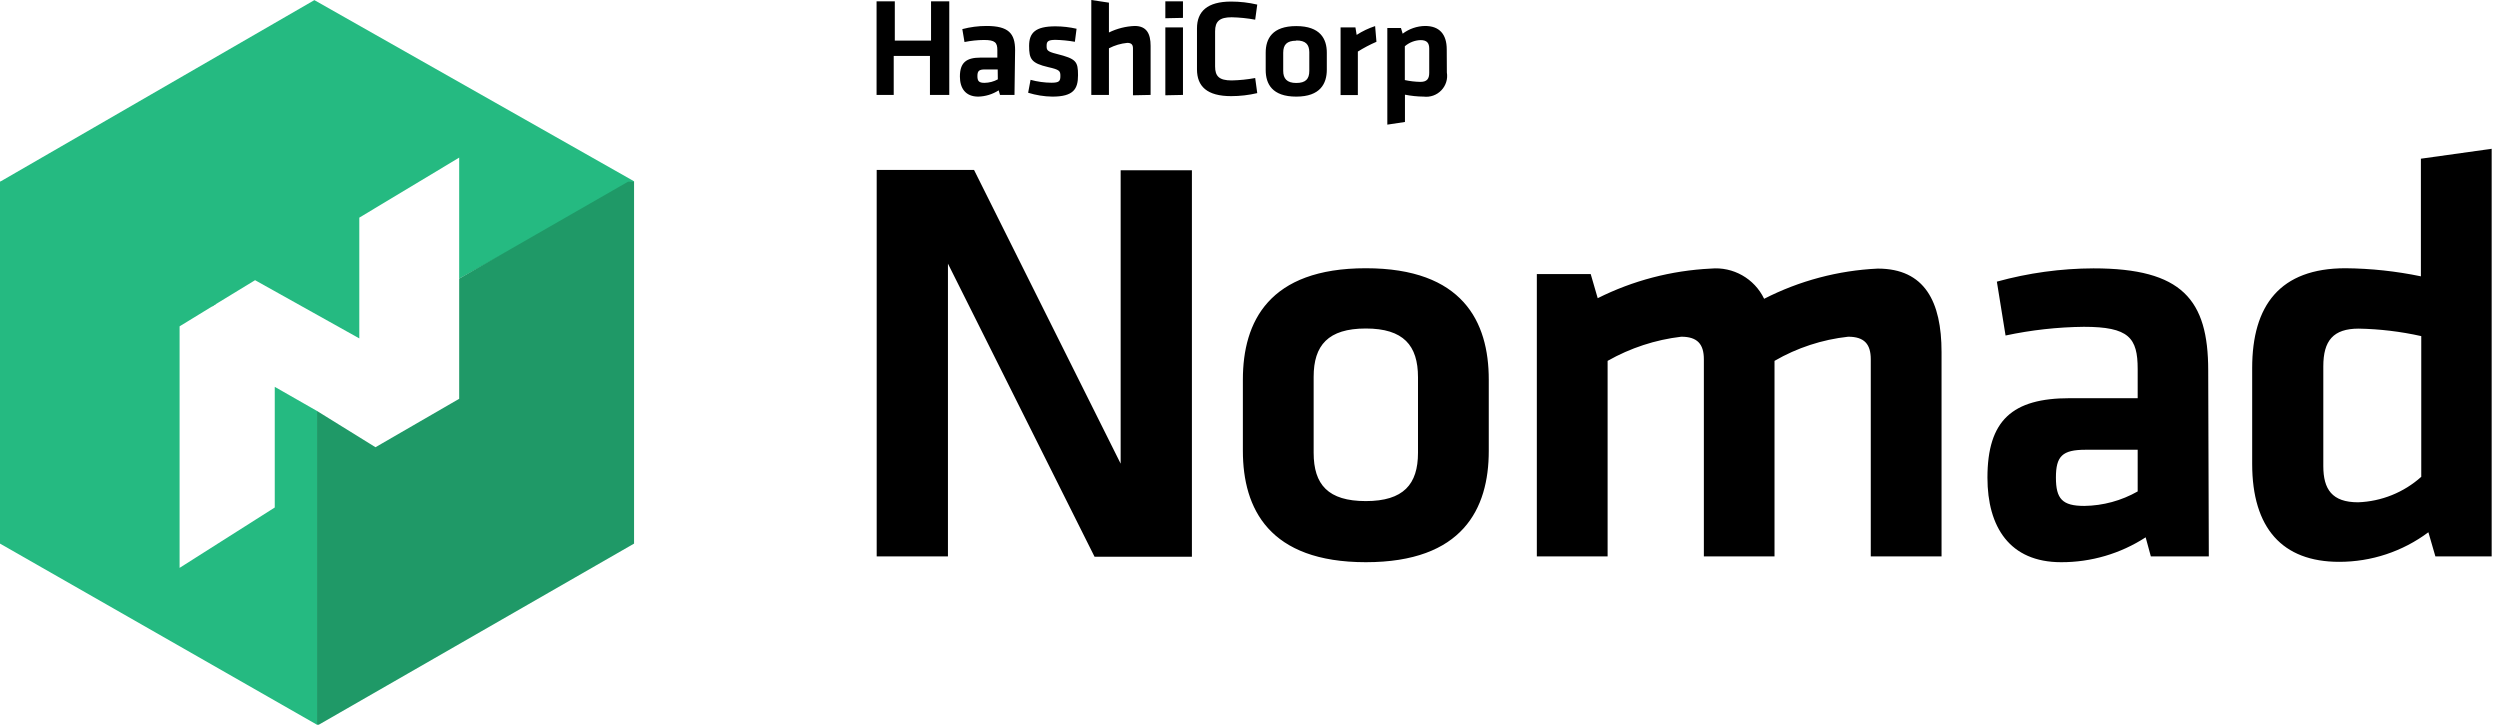
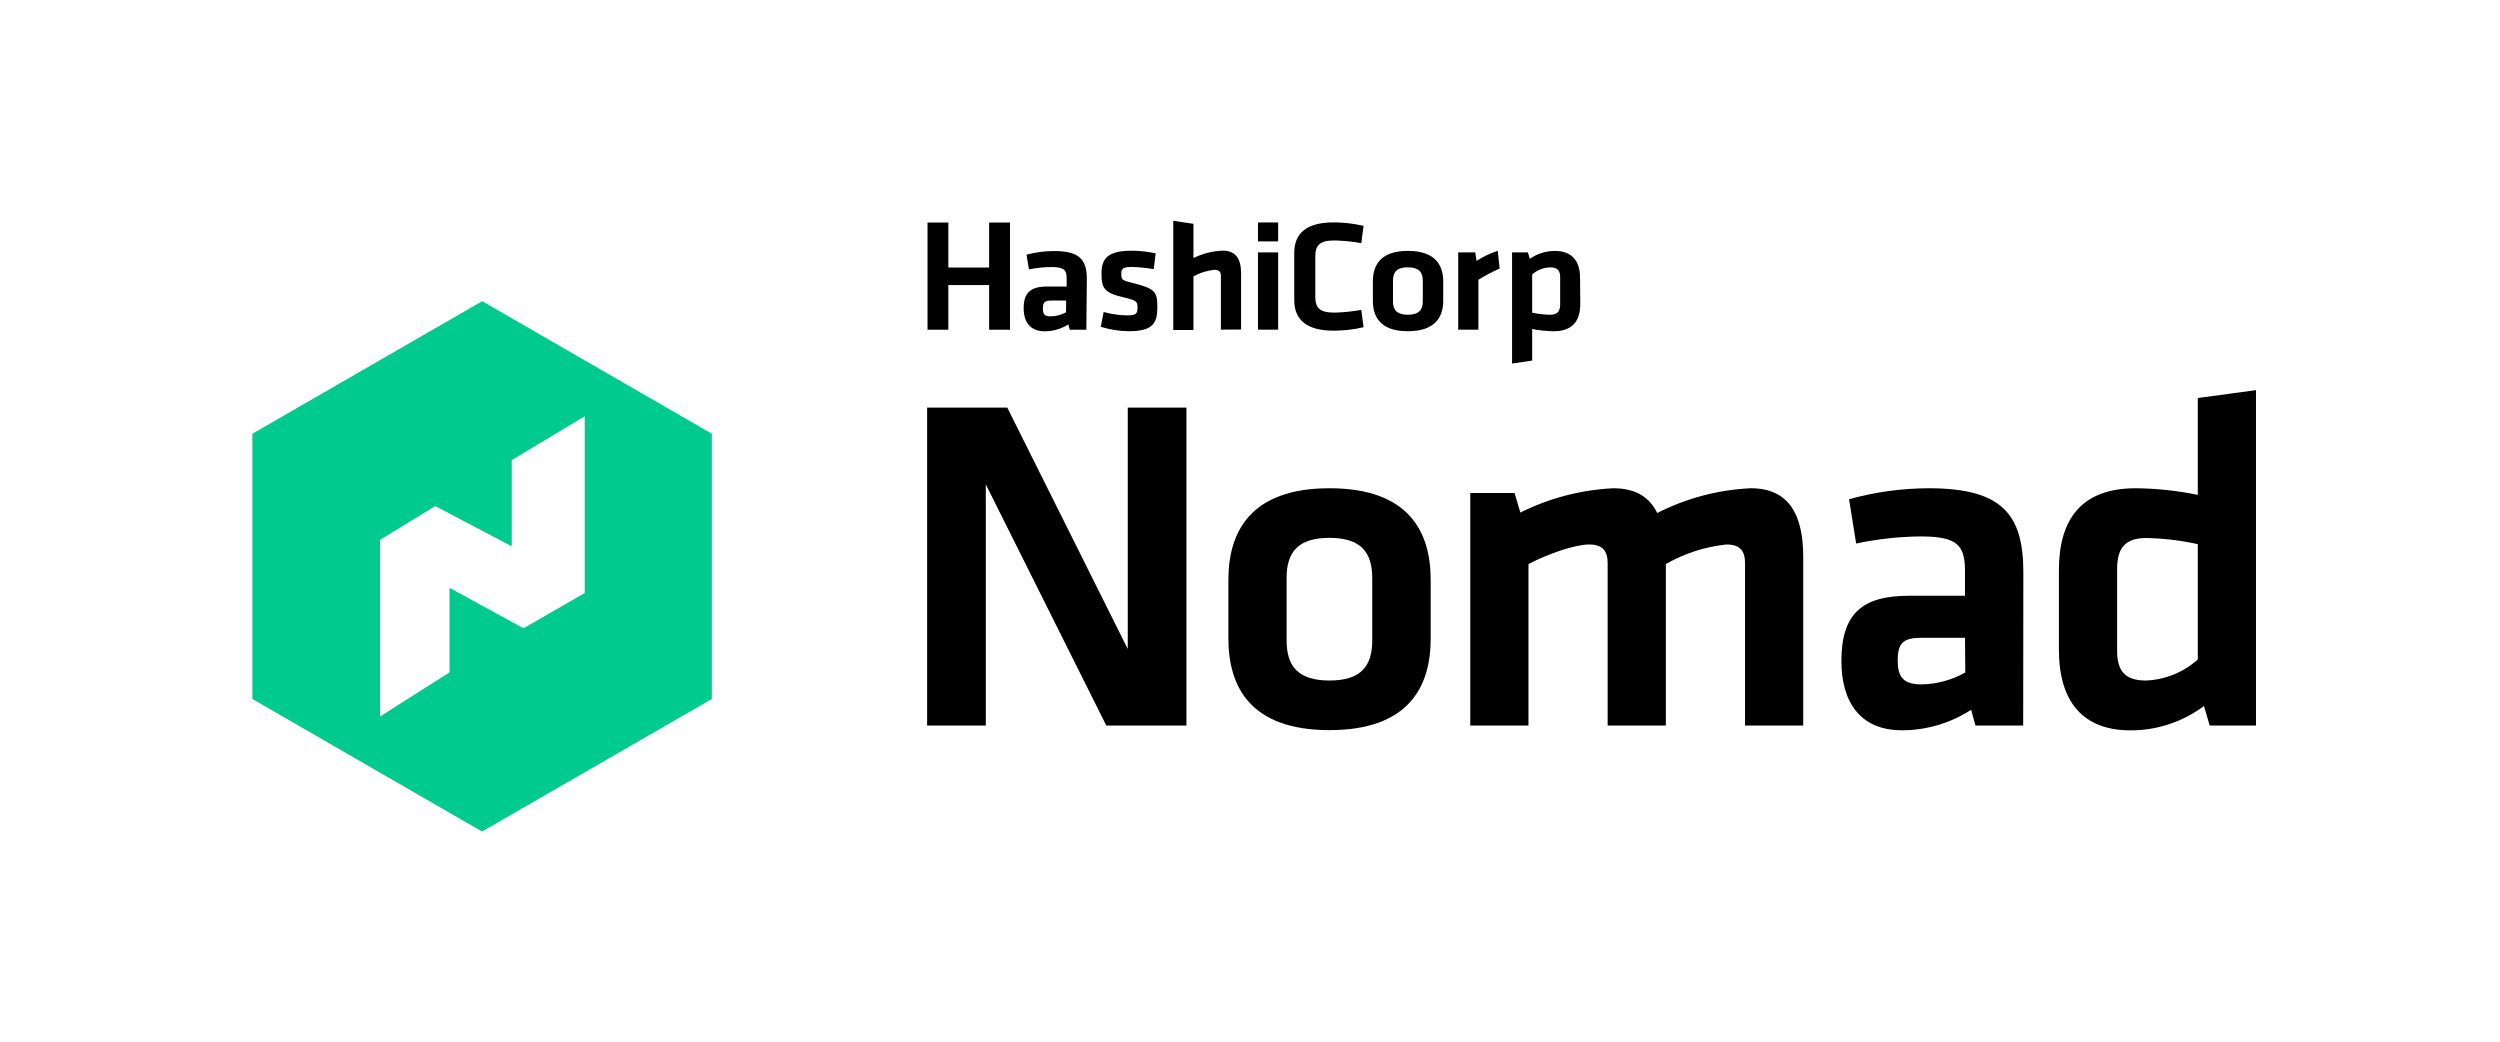
- <svg xmlns="http://www.w3.org/2000/svg" viewBox="0 0 207 60">
-   <g fill="none">
-     <path class="top" fill="#25BA81" d="M26.03.01L0 15.05l17.56 10.32 3.56-2.17 8.63 4.82v-10l8.27-4.97v10.02l14.48-8.02v-.04" />
-     <path class="left" fill="#25BA81" d="M22.75 32.03v9.99l-7.88 5v-20l2.99-1.83L.15 15.05H0v29.96l26.25 15V34.03" />
-     <path class="right" fill="#1F9967" d="M38.02 23.07v9.95l-6.93 4.01-4.84-3v25.98h.14l26.11-15V15.05l-.49-.01" />
-     <path class="text" fill="#000" d="M78.49 21.83v24.24h-5.9v-32h8.06l12.14 24.32V14.1h5.9v32h-8.06m22.46.45c-8 0-10.18-4.42-10.18-9.22v-5.9c0-4.8 2.16-9.22 10.18-9.22s10.18 4.42 10.18 9.22v5.91c0 4.79-2.16 9.21-10.18 9.21zm0-19.35c-3.12 0-4.32 1.39-4.32 4v6.29c0 2.64 1.2 4 4.32 4s4.32-1.39 4.32-4v-6.25c0-2.64-1.2-4.04-4.32-4.04zm27.99 18.87V29.75c0-1.25-.53-1.87-1.87-1.87-2.147.252-4.22.932-6.1 2v16.19h-5.86V22.69h4.46l.58 2c2.916-1.46 6.104-2.293 9.36-2.45 1.852-.175 3.616.823 4.42 2.5 2.922-1.495 6.13-2.348 9.41-2.5 3.89 0 5.28 2.74 5.28 6.91v16.92h-5.86V29.75c0-1.25-.53-1.87-1.87-1.87-2.15.234-4.23.915-6.1 2v16.19h-5.85zm41.81 0h-4.8l-.43-1.58c-2.084 1.352-4.516 2.068-7 2.06-4.27 0-6.1-2.93-6.1-7 0-4.75 2.06-6.58 6.82-6.58H177v-2.41c0-2.59-.72-3.5-4.46-3.5-2.18.024-4.35.265-6.48.72l-.72-4.46c2.606-.72 5.296-1.09 8-1.1 7.34 0 9.5 2.59 9.5 8.45l.05 15.4zM177 37.24h-4.32c-1.92 0-2.45.53-2.45 2.3 0 1.77.53 2.35 2.35 2.35 1.55-.02 3.07-.434 4.42-1.2v-3.45zm9.48-6.77c0-5.18 2.3-8.26 7.73-8.26 2.097.02 4.187.244 6.24.67v-9.74l5.86-.82v33.75h-4.66l-.58-2c-2.133 1.595-4.726 2.454-7.39 2.45-4.7 0-7.2-2.79-7.2-8.11v-7.94zm14-2.64c-1.702-.38-3.437-.588-5.18-.62-2.11 0-2.93 1-2.93 3.12v8.26c0 1.92.72 3 2.88 3 1.937-.07 3.787-.816 5.23-2.11V27.83zM77 7.86V4.63h-3v3.23h-1.42V.11h1.51v3.25h3V.11h1.51v7.75H77zm7 0h-1.2l-.11-.38c-.505.325-1.09.505-1.69.52-1.06 0-1.52-.7-1.52-1.66 0-1.14.51-1.57 1.7-1.57h1.4v-.62c0-.62-.18-.84-1.11-.84-.54.005-1.08.062-1.61.17l-.18-1.07c.653-.172 1.325-.26 2-.26 1.83 0 2.37.62 2.37 2L84 7.86zm-1.39-2.11h-1.07c-.48 0-.61.13-.61.55 0 .42.13.56.59.56.385-.006.762-.105 1.1-.29l-.01-.82zM87.13 8c-.68-.01-1.352-.12-2-.32l.2-1.07c.564.154 1.145.235 1.73.24.65 0 .74-.14.74-.56 0-.42-.07-.52-1-.73-1.42-.33-1.59-.68-1.59-1.76s.51-1.62 2.18-1.62c.59.002 1.176.07 1.75.2L89 3.46c-.53-.094-1.063-.147-1.6-.16-.63 0-.74.14-.74.48 0 .34 0 .48.82.68 1.63.41 1.78.62 1.78 1.77S88.88 8 87.13 8zm6.68-.11V4c0-.3-.13-.45-.47-.45-.53.05-1.047.203-1.52.45v3.86h-1.46V0l1.46.22v2.47c.665-.327 1.39-.51 2.13-.54 1 0 1.32.65 1.32 1.65v4.06l-1.46.03zm2.68-6.38V.11h1.46v1.37l-1.46.03zm0 6.38V2.27h1.46v5.59l-1.46.03zm2.62-5.54c0-1.4.85-2.22 2.83-2.22.727 0 1.452.083 2.16.25l-.17 1.25c-.644-.12-1.296-.186-1.95-.2-1 0-1.37.34-1.37 1.16V5.5c0 .81.33 1.16 1.37 1.16.654-.014 1.306-.08 1.95-.2l.17 1.25c-.708.167-1.433.25-2.16.25-2 0-2.83-.81-2.83-2.22V2.35zM107.33 8c-2 0-2.53-1.06-2.53-2.2V4.36c0-1.15.54-2.2 2.53-2.2 1.99 0 2.53 1.06 2.53 2.2v1.41c0 1.15-.54 2.23-2.53 2.23zm0-4.63c-.78 0-1.08.33-1.08 1v1.5c0 .63.3 1 1.08 1s1.08-.33 1.08-1V4.31c-.01-.63-.3-.96-1.08-.96v.02zm6.64.09c-.533.23-1.048.502-1.54.81v3.6H111v-5.6h1.23l.1.62c.477-.308.99-.553 1.53-.73l.11 1.3zM119.8 6c.09.538-.08 1.088-.46 1.48-.377.395-.918.587-1.46.52-.52-.005-1.04-.06-1.55-.16v2.26l-1.46.22v-8H116l.14.47c.536-.406 1.188-.63 1.86-.64 1.17 0 1.79.67 1.79 1.94L119.8 6zm-3.48.63c.424.092.856.142 1.29.15.53 0 .73-.24.73-.75v-2c0-.46-.18-.71-.72-.71-.48.018-.937.197-1.3.51v2.8z" />
-   </g>
+ <svg xmlns="http://www.w3.org/2000/svg" id="LOGOS" viewBox="0 0 317 132">
+   <defs>
+     <style>.cls-1{fill:#00ca8e;}</style>
+   </defs>
+   <path d="M125,61.42V92h-7.44V51.68h10.16L143,82.29V51.68h7.44V92H140.28Z" />
+   <path d="M168.58,92.58c-10.1,0-12.82-5.57-12.82-11.62V73.52c0-6,2.72-11.61,12.82-11.61s12.83,5.56,12.83,11.61V81C181.41,87,178.69,92.58,168.58,92.58Zm0-24.38c-3.93,0-5.44,1.75-5.44,5.08V81.2c0,3.33,1.51,5.09,5.44,5.09S174,84.53,174,81.2V73.28C174,70,172.52,68.2,168.58,68.2Z" />
+   <path d="M203.85,92V71.4c0-1.57-.67-2.36-2.36-2.36s-5,1.09-7.68,2.48V92h-7.38V62.51h5.62l.73,2.48a29.59,29.59,0,0,1,11.8-3.08c2.84,0,4.59,1.15,5.56,3.14A29,29,0,0,1,222,61.91c4.9,0,6.65,3.44,6.65,8.71V92h-7.38V71.4c0-1.57-.66-2.36-2.36-2.36a19.55,19.55,0,0,0-7.68,2.48V92Z" />
+   <path d="M256.54,92h-6.05l-.55-2a16.15,16.15,0,0,1-8.77,2.6c-5.38,0-7.68-3.69-7.68-8.77,0-6,2.6-8.29,8.59-8.29h7.08V72.43c0-3.26-.91-4.41-5.63-4.41a41.55,41.55,0,0,0-8.17.9l-.9-5.62a38.26,38.26,0,0,1,10.1-1.39c9.25,0,12,3.26,12,10.64Zm-7.38-11.13h-5.45c-2.42,0-3.08.67-3.08,2.91,0,2,.66,3,3,3a11.69,11.69,0,0,0,5.57-1.51Z" />
+   <path d="M261.07,72.31c0-6.53,2.9-10.4,9.74-10.4a41.09,41.09,0,0,1,7.87.84V50.47l7.38-1V92h-5.87l-.73-2.48a15.46,15.46,0,0,1-9.31,3.09c-5.93,0-9.08-3.51-9.08-10.23ZM278.68,69a33.06,33.06,0,0,0-6.54-.78c-2.66,0-3.69,1.27-3.69,3.93V82.54c0,2.42.91,3.75,3.63,3.75a10.43,10.43,0,0,0,6.6-2.67Z" />
+   <path class="cls-1" d="M61.14,38.19,32,55V88.63l29.12,16.81L90.26,88.63V55Zm13,37-7.76,4.48L57,74.54V85.26l-8.81,5.59V68.45l7-4.28,9.7,5.11V58.34l9.25-5.56Z" />
+   <path d="M125.42,41.81V36.15h-5.17v5.66h-2.64V28.22h2.64v5.7h5.17v-5.7h2.65V41.81Zm12.33,0h-2.1l-.19-.67a5.69,5.69,0,0,1-3,.87c-1.86,0-2.66-1.23-2.66-2.92,0-2,.9-2.76,3-2.76h2.45v-1c0-1.09-.31-1.47-1.95-1.47a14.94,14.94,0,0,0-2.83.3l-.31-1.87a13.9,13.9,0,0,1,3.5-.46c3.2,0,4.15,1.08,4.15,3.54Zm-2.56-3.7H133.3c-.83,0-1.06.22-1.06,1s.23,1,1,1a4,4,0,0,0,1.93-.51ZM143.1,42a12.59,12.59,0,0,1-3.52-.56l.36-1.88a11.5,11.5,0,0,0,3,.43c1.13,0,1.3-.24,1.3-1s-.13-.9-1.78-1.29c-2.5-.58-2.79-1.18-2.79-3.08s.9-2.83,3.81-2.83a14,14,0,0,1,3.06.34l-.25,2a18.71,18.71,0,0,0-2.81-.28c-1.11,0-1.3.24-1.3.84,0,.79.07.85,1.45,1.19,2.85.73,3.12,1.09,3.12,3.1S146.18,42,143.1,42Zm11.71-.2V35c0-.53-.23-.79-.82-.79a7.12,7.12,0,0,0-2.66.83v6.8h-2.56V28l2.56.38v4.34a9.34,9.34,0,0,1,3.73-.94c1.7,0,2.31,1.14,2.31,2.89v7.11Zm4.7-11.19v-2.4h2.56v2.4Zm0,11.19V32h2.56v9.8Zm4.6-9.72c0-2.46,1.49-3.88,5-3.88a16.47,16.47,0,0,1,3.79.44l-.29,2.19a21.49,21.49,0,0,0-3.42-.34c-1.82,0-2.41.6-2.41,2v5.15c0,1.43.59,2,2.41,2a21.57,21.57,0,0,0,3.42-.35l.29,2.2a16.47,16.47,0,0,1-3.79.44c-3.48,0-5-1.43-5-3.88ZM178.52,42c-3.5,0-4.44-1.85-4.44-3.86V35.67c0-2,.94-3.86,4.44-3.86S183,33.66,183,35.67v2.48C183,40.16,182,42,178.52,42Zm0-8.11c-1.36,0-1.89.58-1.89,1.69v2.64c0,1.1.53,1.69,1.89,1.69s1.89-.59,1.89-1.69V35.59C180.41,34.48,179.88,33.9,178.52,33.9Zm11.64.16a20.53,20.53,0,0,0-2.7,1.43v6.32H184.9V32h2.16l.17,1.08a11.54,11.54,0,0,1,2.68-1.28Zm10.22,4.49c0,2.17-1,3.46-3.37,3.46a14.85,14.85,0,0,1-2.73-.28v4l-2.55.38V32h2l.25.82a5.54,5.54,0,0,1,3.23-1c2,0,3.14,1.16,3.14,3.4Zm-6.1,1.11a12,12,0,0,0,2.27.26c.92,0,1.28-.43,1.28-1.31V35.15c0-.81-.32-1.25-1.26-1.25a3.68,3.68,0,0,0-2.29.89Z" />
</svg>
